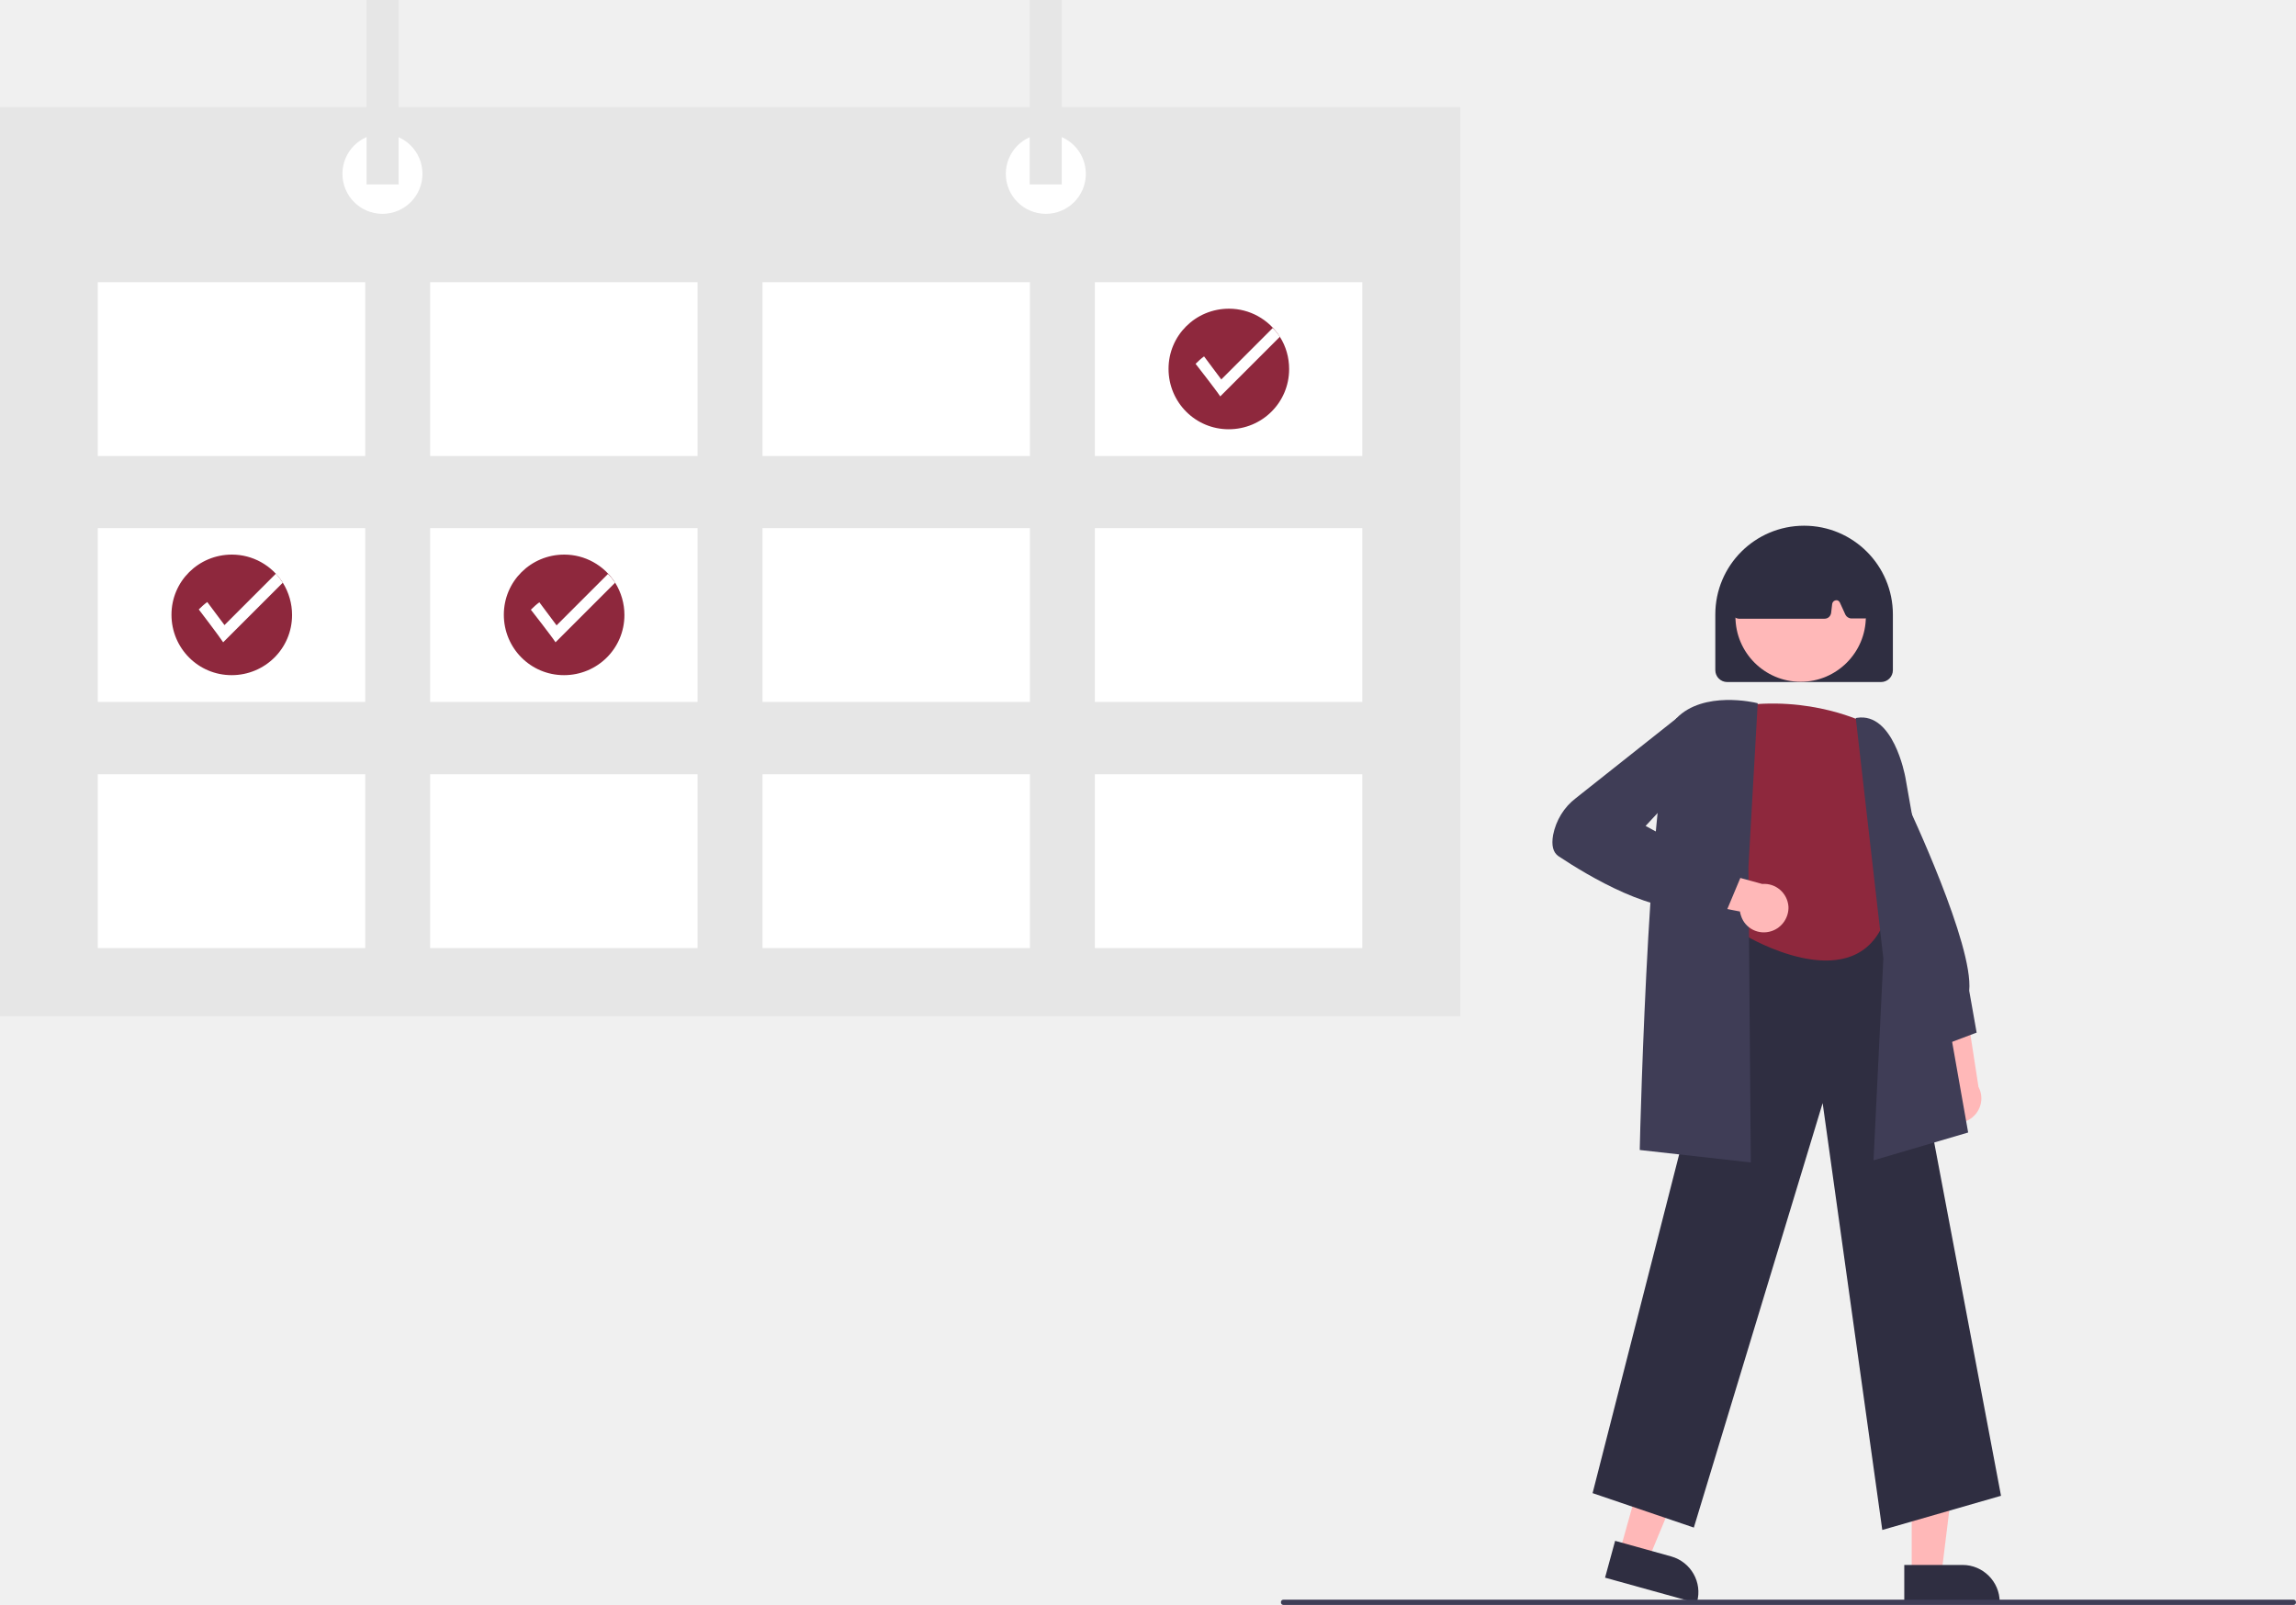
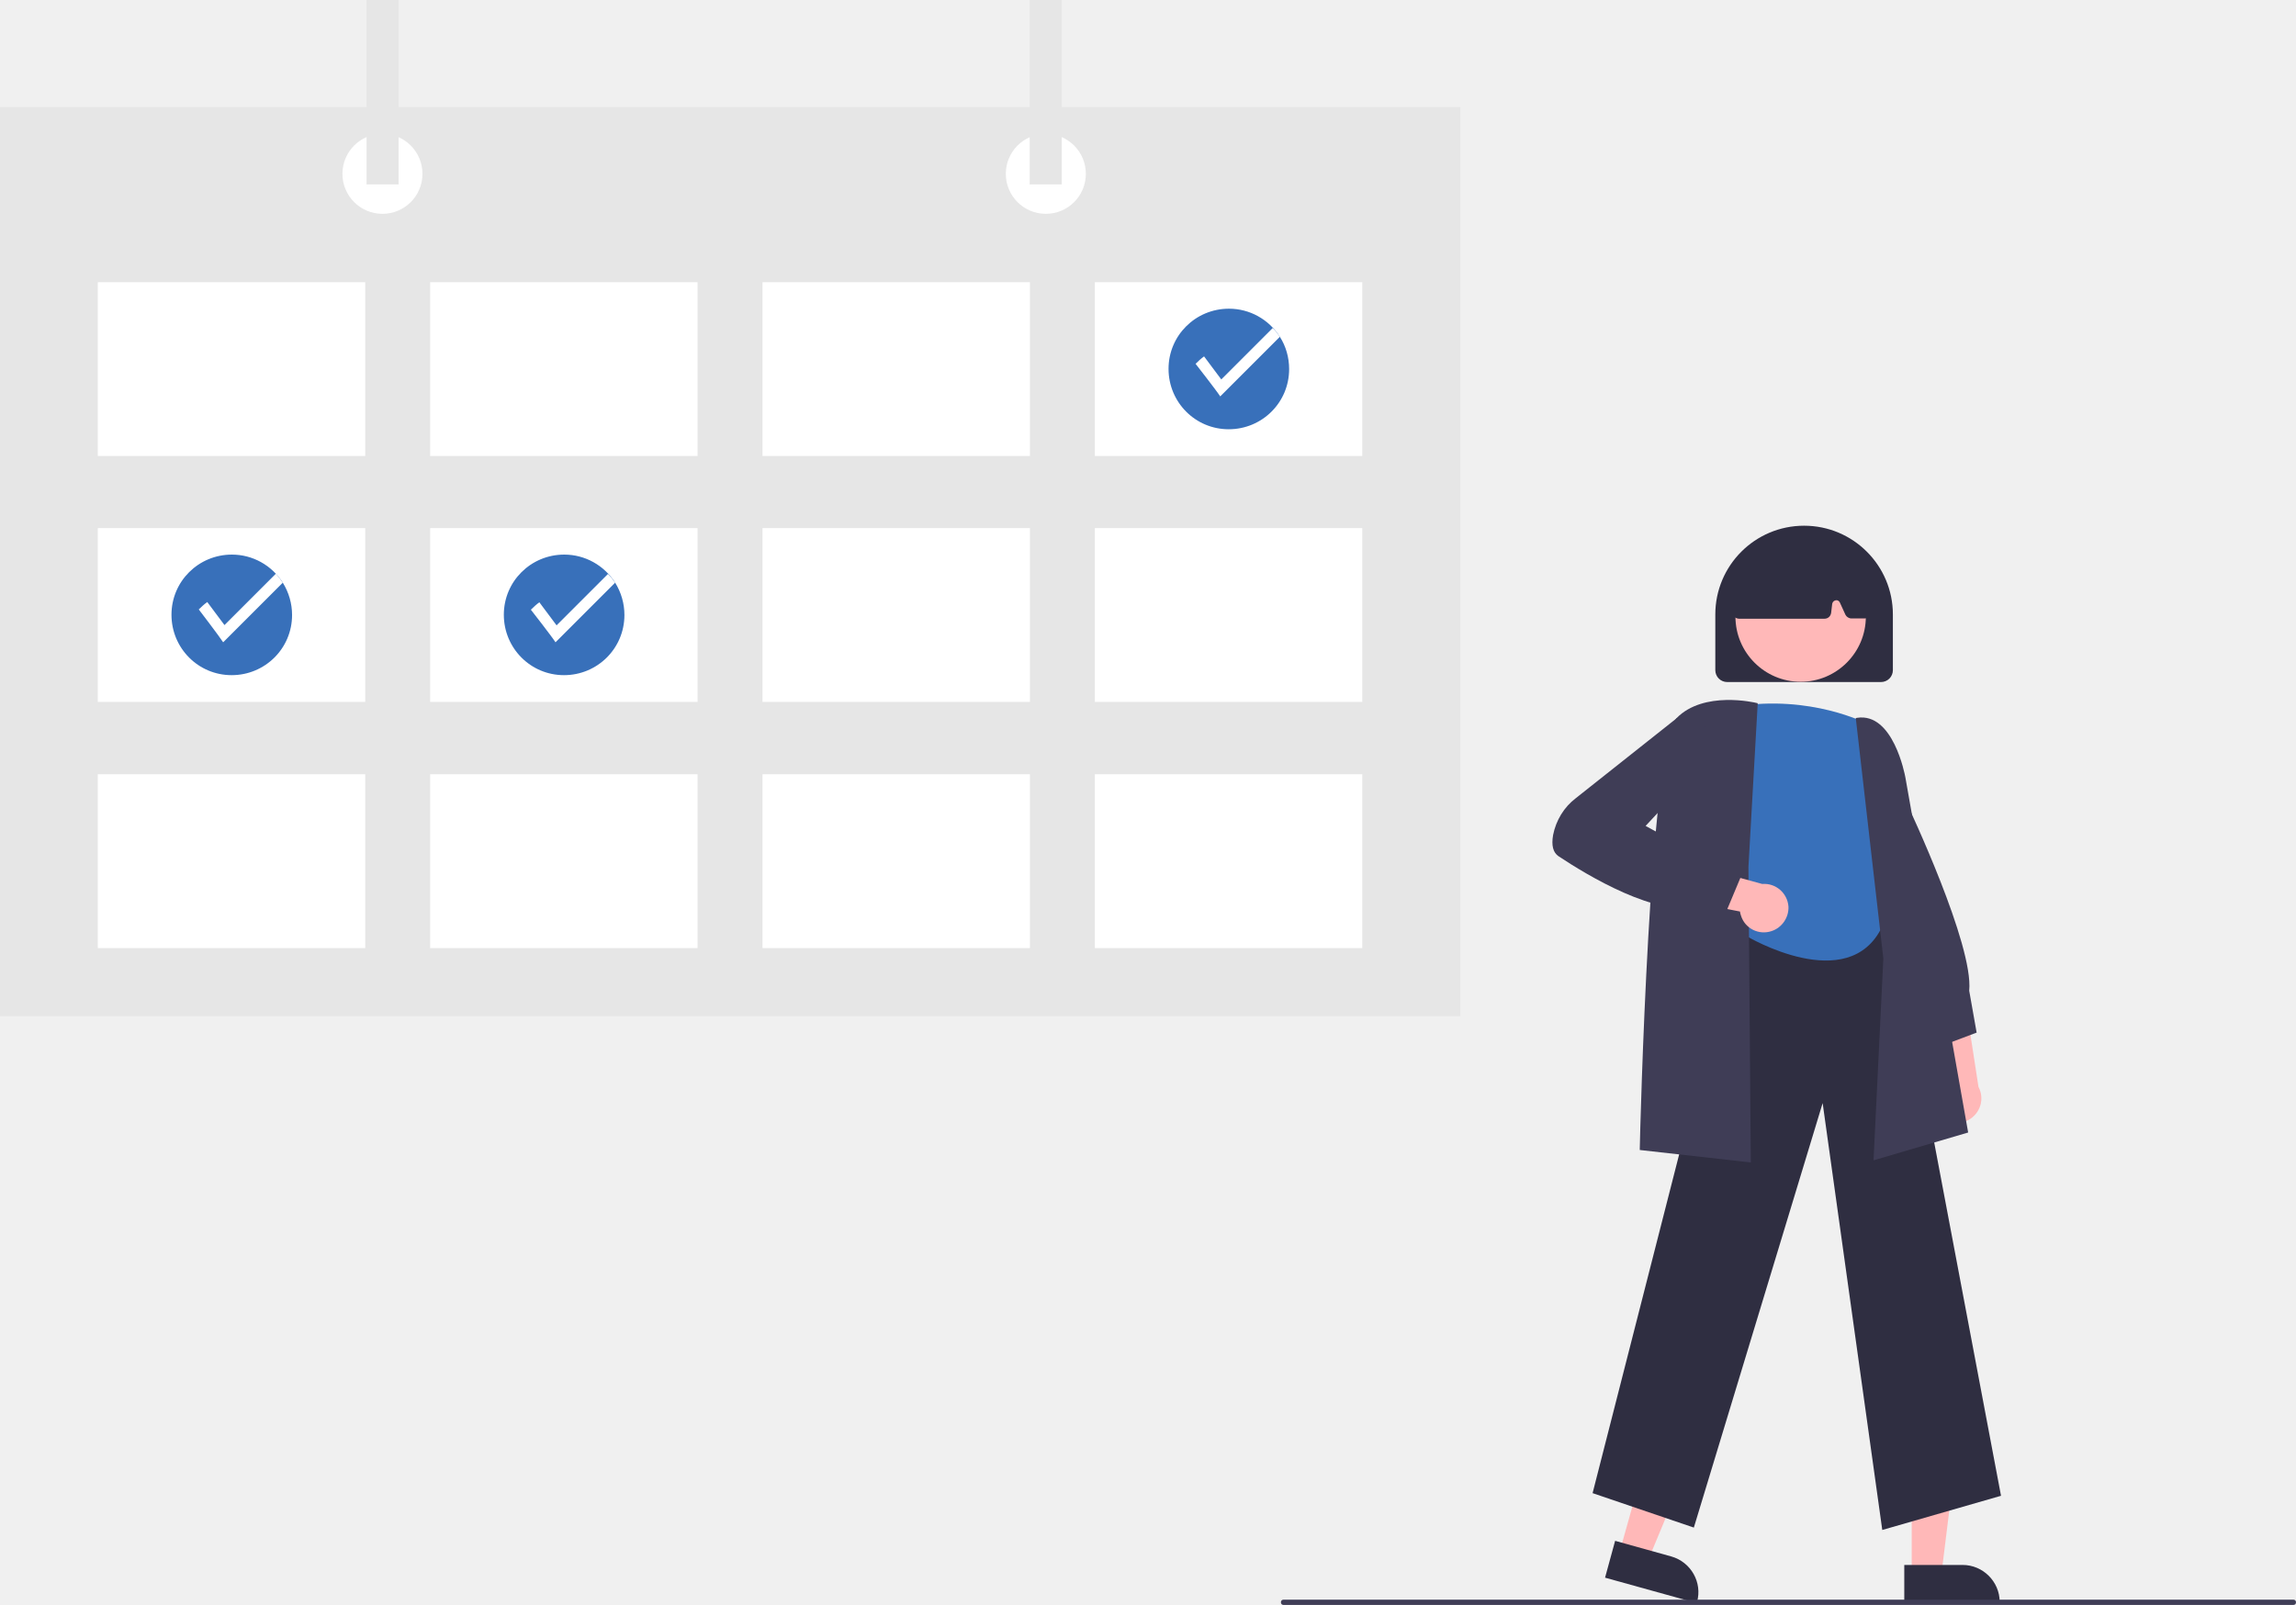
<svg xmlns="http://www.w3.org/2000/svg" version="1.1" id="b954c258-ebd6-43b8-aaa6-ec167673194d" x="0px" y="0px" viewBox="0 0 866.3 605.7" style="enable-background:new 0 0 866.3 605.7;" xml:space="preserve">
  <style type="text/css">
	.st0{fill:#FFB8B8;}
	.st1{fill:#3F3D56;}
	.st2{fill:#2F2E41;}
- 	.st3{fill:#8E283D;}
+ 	.st3{fill:#3870BA;}
	.st4{fill:#E6E6E6;}
	.st5{fill:#FFFFFF;}
</style>
  <path class="st0" d="M731.5,420.7c-3.4-3.7-3.1-9.5,0.6-12.9c0.4-0.4,0.8-0.7,1.3-1l-7.3-31.7L742,381l4.5,29.2  c2.4,4.5,0.7,10-3.8,12.5C738.9,424.6,734.3,423.8,731.5,420.7L731.5,420.7z" />
  <path class="st1" d="M730.4,395.5l-13.9-26.9l1.9-67.7l0.9,1.9c1,2.2,25.4,53.8,23.7,71.1l2.8,15.8L730.4,395.5z" />
  <polygon class="st0" points="721.3,594.2 732.5,594.2 737.8,551.2 721.3,551.2 " />
-   <path class="st2" d="M718.5,590.6l22,0h0c7.7,0,14,6.3,14,14v0.5l-36,0L718.5,590.6z" />
+   <path class="st2" d="M718.5,590.6h22l0,0c7.7,0,14,6.3,14,14v0.5h-36V590.6z" />
  <polygon class="st0" points="611.1,585.7 621.9,588.7 638.5,548.7 622.7,544.3 " />
  <path class="st2" d="M609.4,581.5l21.2,5.9l0,0c7.4,2.1,11.8,9.8,9.7,17.2l-0.1,0.4l-34.6-9.6L609.4,581.5z" />
-   <path class="st2" d="M710.2,577.4l-22.5-161.1l-48.6,160.2l-38.2-13l54.8-214.5l0.4,0l57.4-4l41.5,219.5L710.2,577.4z" />
+   <path class="st2" d="M710.2,577.4l-22.5-161.1l-48.6,160.2l-38.2-13L655.7,349h0.4l57.4-4L755,564.5L710.2,577.4z" />
  <path class="st3" d="M704.2,273c0,0-20.9-10.9-49.1-6.4c0,0-15,36.2,0,50.6l4.1,36.2c0,0,38.2,22.7,50.9-3.6l-1.8-30  c0,0,9.1-14.4,1.8-24.9C705.8,288.5,703.7,280.8,704.2,273z" />
  <path class="st1" d="M706.9,437.9l3.7-76.2L700.2,271l0.5-0.1c13.6-2.1,18,21.4,18.2,22.4l23.7,134.1L706.9,437.9z" />
-   <path class="st1" d="M660.6,438.7l-41.9-4.7l0-0.5c0.1-6.2,3.8-152.2,13.9-162.5c10.2-10.4,29.4-5.9,30.2-5.7l0.4,0.1l-3.5,61.8  L660.6,438.7z" />
+   <path class="st1" d="M660.6,438.7l-41.9-4.7v-0.5c0.1-6.2,3.8-152.2,13.9-162.5c10.2-10.4,29.4-5.9,30.2-5.7l0.4,0.1l-3.5,61.8  L660.6,438.7z" />
  <path class="st0" d="M668.4,351.4c-4.8,1.6-10-1-11.5-5.8c-0.2-0.5-0.3-1-0.4-1.6l-31.9-6.2l11.8-12l28.5,7.8  c5.1-0.4,9.5,3.4,9.9,8.5C675,346.2,672.4,350.1,668.4,351.4L668.4,351.4z" />
  <path class="st1" d="M651.3,344.1l-10.4-2.2c-15.3,4.6-42.1-11.6-52.9-18.8c-2-1.4-2.7-4-2-8c1.1-5.5,4.1-10.5,8.6-13.9l38.1-30.2  l9.6-1.6l2.9,16.2l-24.3,26.1l35.8,19.5L651.3,344.1z" />
  <path class="st2" d="M647.2,252.9v-21c0-18.5,15-33.5,33.5-33.5s33.5,15,33.5,33.5v21c0,2.5-2,4.5-4.5,4.5h-58  C649.2,257.4,647.2,255.4,647.2,252.9z" />
  <circle class="st0" cx="679.4" cy="232.7" r="24.6" />
  <path class="st2" d="M654.1,232.6c-0.5-0.5-0.7-1.3-0.6-2l2.9-20.3c0.1-0.8,0.6-1.6,1.4-1.9c14.9-7,29.9-7,44.8,0  c0.8,0.4,1.3,1.2,1.4,2l1.9,20.3c0.1,1.4-0.9,2.6-2.2,2.7c-0.1,0-0.2,0-0.2,0h-4.9c-1,0-1.9-0.6-2.3-1.4l-2.1-4.6  c-0.4-0.8-1.2-1.1-2-0.7c-0.5,0.2-0.8,0.7-0.9,1.2l-0.4,3.4c-0.2,1.3-1.2,2.2-2.5,2.2H656C655.3,233.4,654.6,233.1,654.1,232.6z" />
  <rect y="40.4" class="st4" width="551" height="343.1" />
  <rect x="36.9" y="106.5" class="st5" width="100.9" height="65.6" />
  <rect x="162.3" y="106.5" class="st5" width="100.9" height="65.6" />
  <rect x="287.7" y="106.5" class="st5" width="100.9" height="65.6" />
  <rect x="413.1" y="106.5" class="st5" width="100.9" height="65.6" />
  <rect x="36.9" y="199.3" class="st5" width="100.9" height="65.6" />
  <rect x="162.3" y="199.3" class="st5" width="100.9" height="65.6" />
  <rect x="287.7" y="199.3" class="st5" width="100.9" height="65.6" />
  <rect x="413.1" y="199.3" class="st5" width="100.9" height="65.6" />
  <rect x="36.9" y="292.2" class="st5" width="100.9" height="65.6" />
  <rect x="162.3" y="292.2" class="st5" width="100.9" height="65.6" />
  <rect x="287.7" y="292.2" class="st5" width="100.9" height="65.6" />
  <rect x="413.1" y="292.2" class="st5" width="100.9" height="65.6" />
  <circle class="st5" cx="144.3" cy="65.6" r="15.1" />
  <circle class="st5" cx="394.6" cy="65.6" r="15.1" />
  <rect x="138.3" class="st4" width="12.1" height="69.6" />
  <rect x="388.5" class="st4" width="12.1" height="69.6" />
-   <path class="st3" d="M486.4,139.3c0,12.6-10.2,22.7-22.8,22.7c-12.6,0-22.7-10.2-22.7-22.8c0-12.6,10.2-22.7,22.8-22.7  c7.8,0,15,4,19.2,10.6C485.2,130.7,486.4,134.9,486.4,139.3z" />
+   <path class="st3" d="M486.4,139.3c0,12.6-10.2,22.7-22.8,22.7c-12.6,0-22.7-10.2-22.7-22.8s10.2-22.7,22.8-22.7  c7.8,0,15,4,19.2,10.6C485.2,130.7,486.4,134.9,486.4,139.3z" />
  <path class="st5" d="M482.9,127.1l-22.5,22.5c-1.4-2.2-9.3-12.3-9.3-12.3c1-1,2.1-2,3.2-2.8l6.5,8.7l19.4-19.4  C481.2,124.7,482.1,125.9,482.9,127.1z" />
-   <path class="st3" d="M235.6,232.1c0,12.6-10.2,22.7-22.8,22.7c-12.6,0-22.7-10.2-22.7-22.8c0-12.6,10.2-22.7,22.8-22.7  c7.8,0,15,4,19.2,10.6C234.4,223.6,235.6,227.8,235.6,232.1z" />
+   <path class="st3" d="M235.6,232.1c0,12.6-10.2,22.7-22.8,22.7s-22.7-10.2-22.7-22.8s10.2-22.7,22.8-22.7c7.8,0,15,4,19.2,10.6  C234.4,223.6,235.6,227.8,235.6,232.1z" />
  <path class="st5" d="M232.1,219.9l-22.5,22.5c-1.4-2.2-9.3-12.3-9.3-12.3c1-1,2.1-2,3.2-2.8l6.5,8.7l19.4-19.4  C230.4,217.6,231.3,218.7,232.1,219.9z" />
-   <path class="st3" d="M110.2,232.1c0,12.6-10.2,22.7-22.8,22.7c-12.6,0-22.7-10.2-22.7-22.8c0-12.6,10.2-22.7,22.8-22.7  c7.8,0,15,4,19.2,10.6C109,223.6,110.2,227.8,110.2,232.1z" />
+   <path class="st3" d="M110.2,232.1c0,12.6-10.2,22.7-22.8,22.7S64.7,244.6,64.7,232s10.2-22.7,22.8-22.7c7.8,0,15,4,19.2,10.6  C109,223.6,110.2,227.8,110.2,232.1z" />
  <path class="st5" d="M106.7,219.9l-22.5,22.5C82.8,240.2,75,230,75,230c1-1,2.1-2,3.2-2.8l6.5,8.7l19.4-19.4  C105.1,217.6,105.9,218.7,106.7,219.9z" />
-   <path class="st1" d="M865.3,605.7h-381c-0.6,0-1-0.4-1-1c0-0.6,0.4-1,1-1h381c0.6,0,1,0.4,1,1C866.3,605.3,865.9,605.7,865.3,605.7z  " />
+   <path class="st1" d="M865.3,605.7h-381c-0.6,0-1-0.4-1-1s0.4-1,1-1h381c0.6,0,1,0.4,1,1S865.9,605.7,865.3,605.7z" />
</svg>
